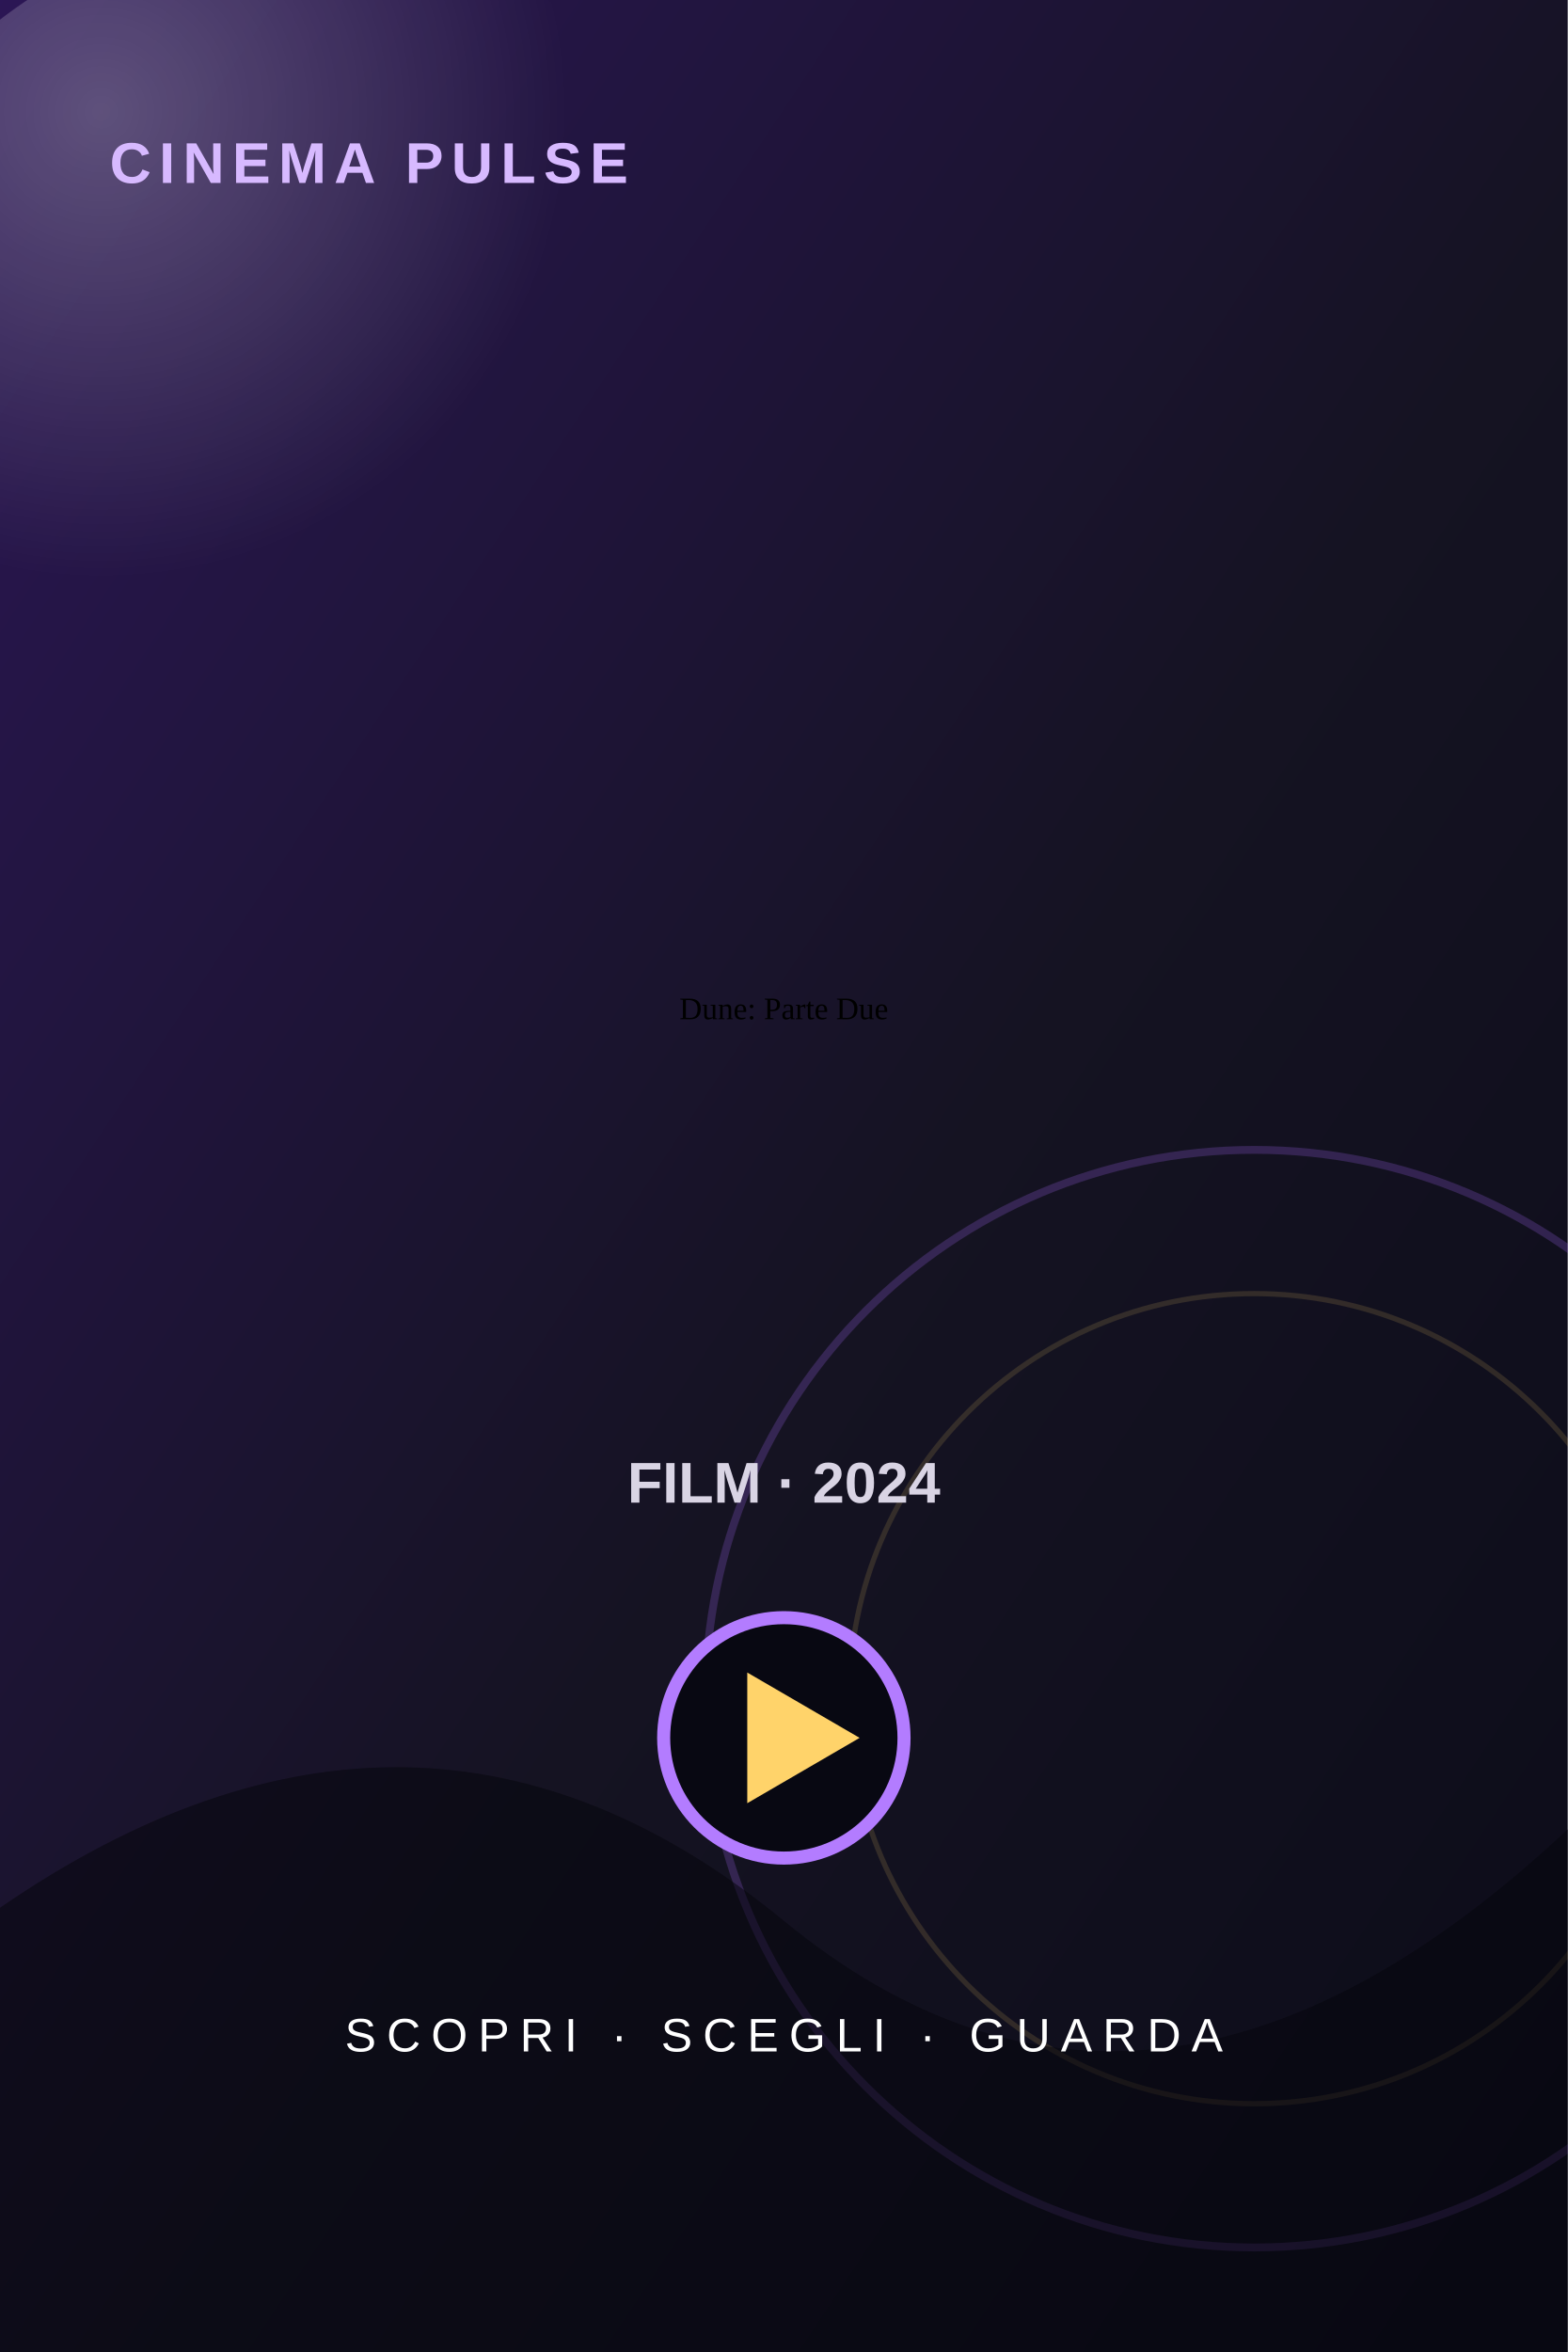
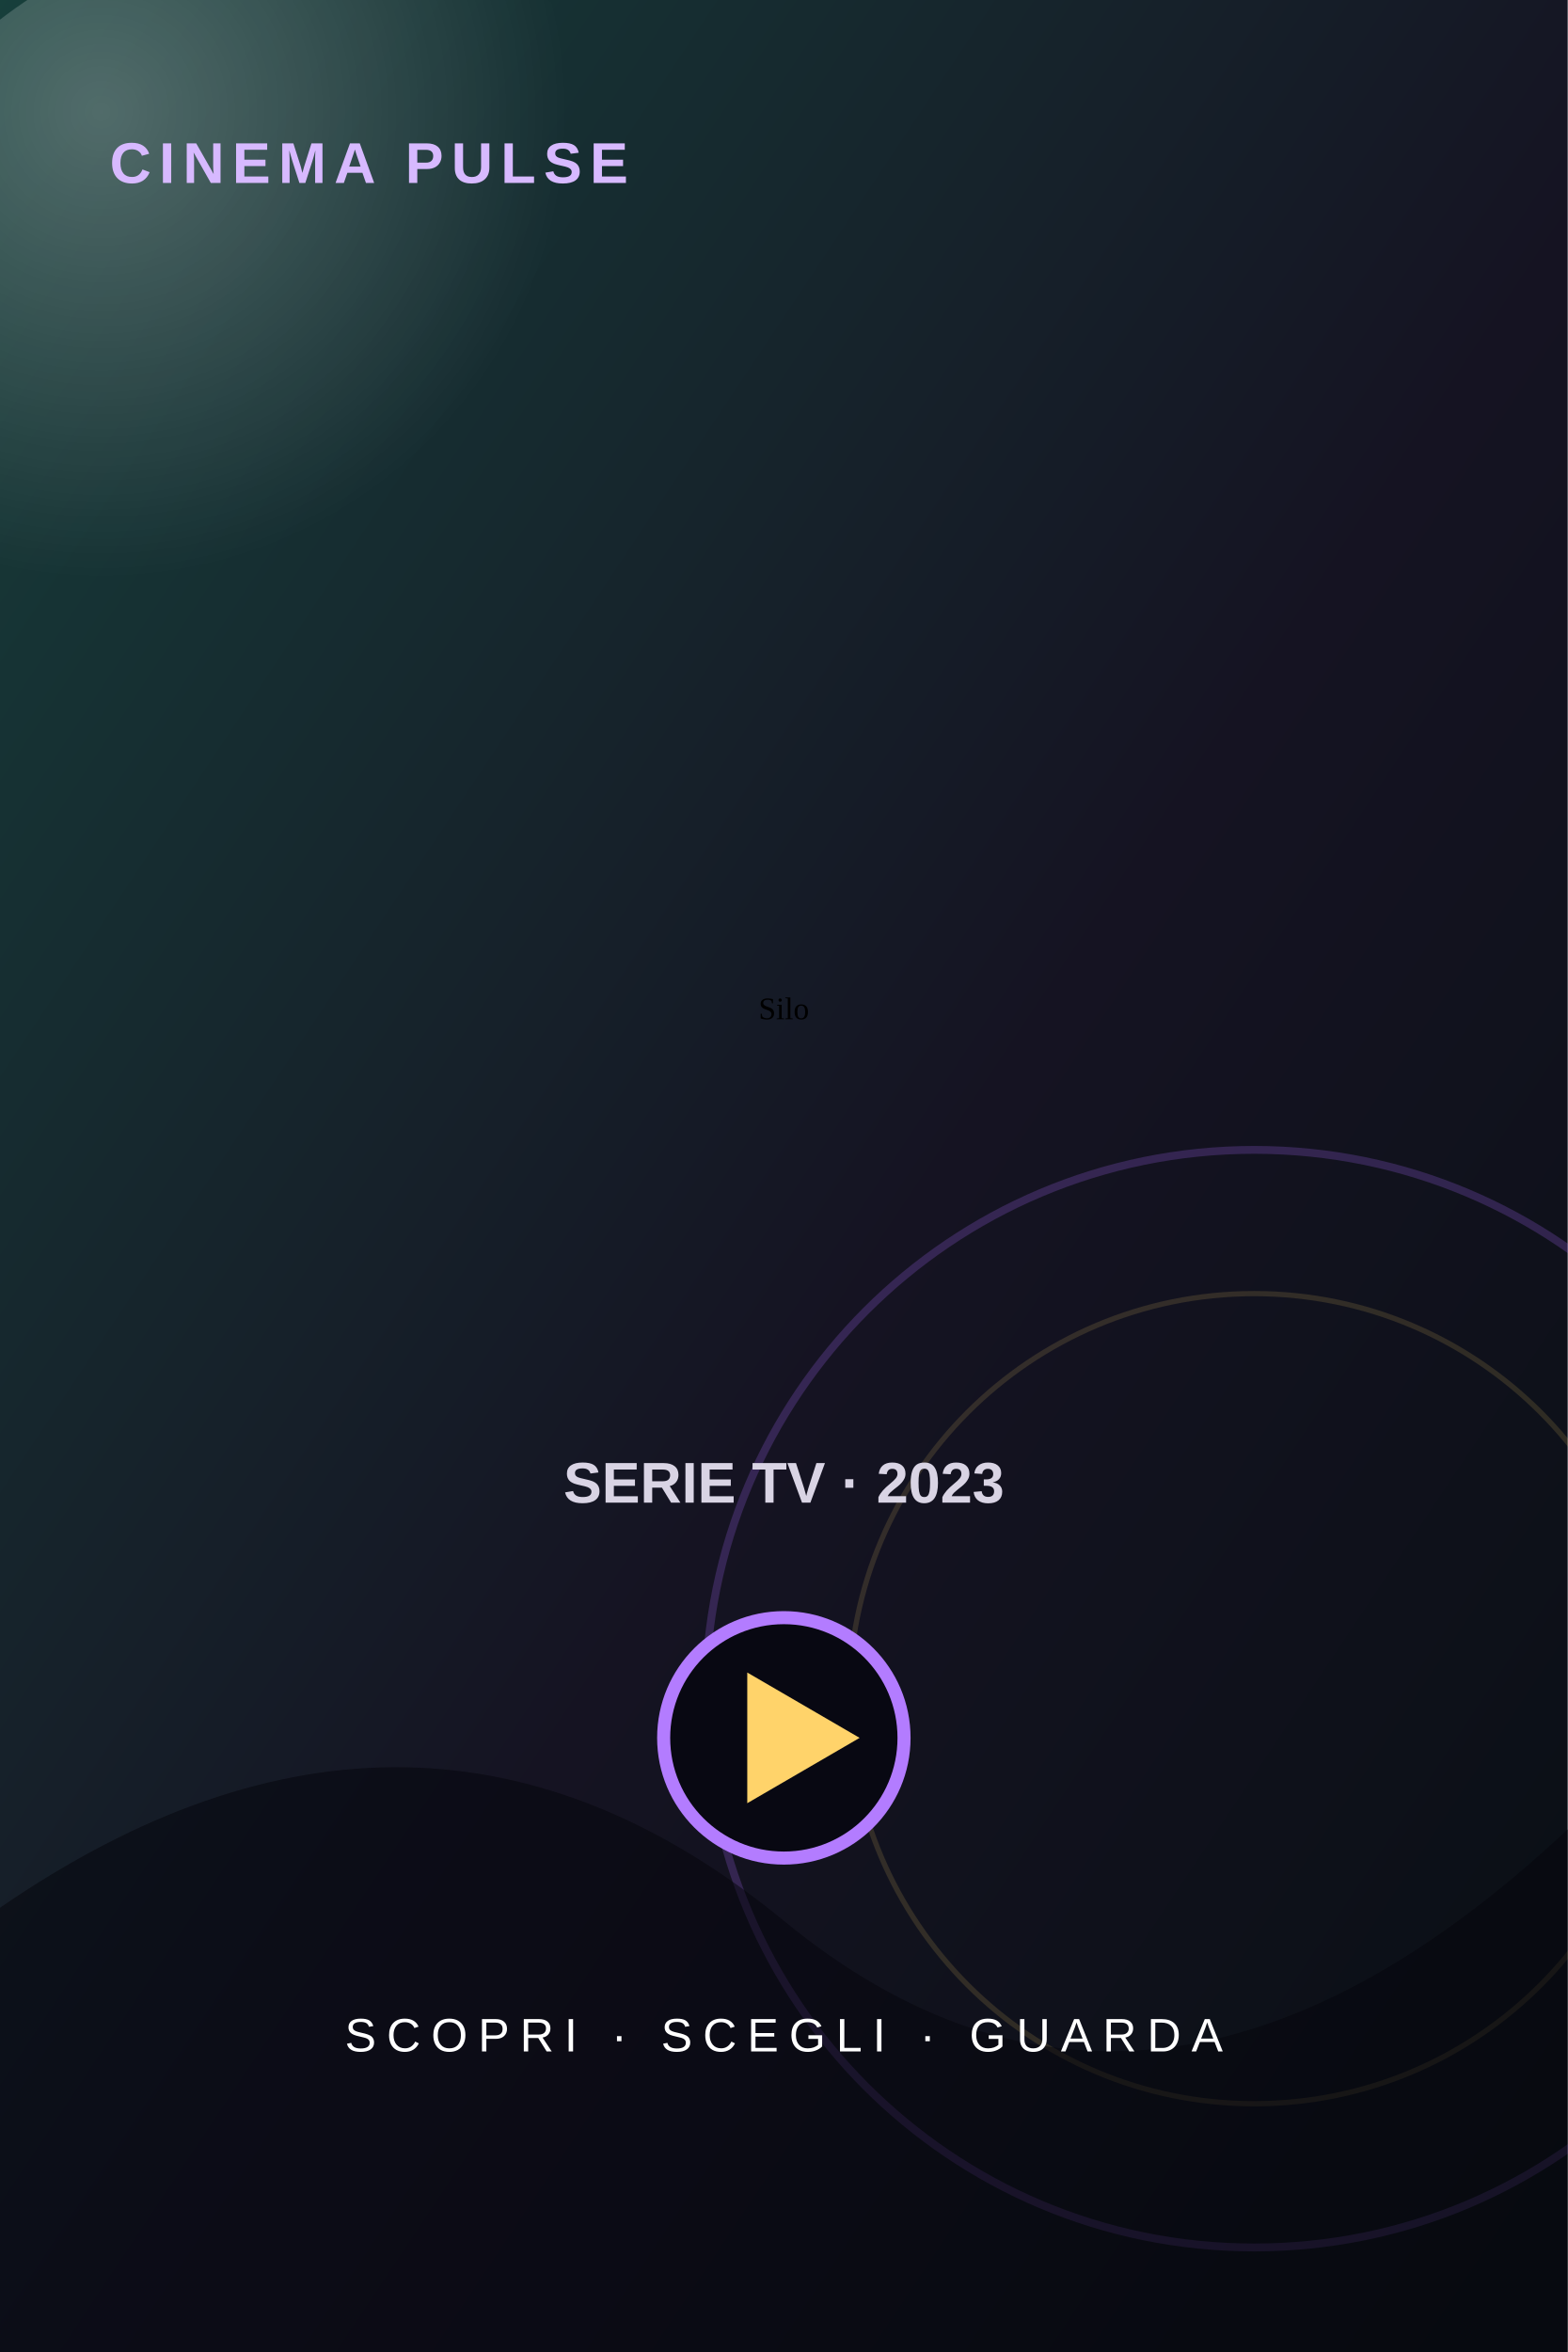
<svg xmlns="http://www.w3.org/2000/svg" viewBox="0 0 600 900">
  <defs>
    <linearGradient id="g" x1="0" y1="0" x2="1" y2="1">
-       <stop stop-color="#2b1655" />
+       <stop stop-color="#173f3b" />
      <stop offset=".55" stop-color="#151322" />
-       <stop offset="1" stop-color="#0b0b18" />
+       <stop offset="1" stop-color="#080f13" />
    </linearGradient>
    <radialGradient id="r" cx="30%" cy="20%">
      <stop stop-color="#ffffff" stop-opacity=".25" />
      <stop offset="1" stop-color="#ffffff" stop-opacity="0" />
    </radialGradient>
  </defs>
  <rect width="600" height="900" fill="url(#g)" />
  <circle cx="110" cy="150" r="180" fill="url(#r)" />
  <circle cx="480" cy="650" r="210" fill="none" stroke="#a96cff" stroke-opacity=".22" stroke-width="3" />
  <circle cx="480" cy="650" r="155" fill="none" stroke="#ffd36a" stroke-opacity=".14" stroke-width="2" />
  <path d="M0 730 Q160 620 300 735 T600 700 V900 H0Z" fill="#05050c" opacity=".55" />
  <text x="42" y="70" fill="#d7b9ff" font-family="Arial,sans-serif" font-size="22" font-weight="700" letter-spacing="3">CINEMA PULSE</text>
-   <text x="300" y="390" text-anchor="middle" class="title">Dune: Parte Due</text>
-   <text x="300" y="575" text-anchor="middle" fill="#d9d4e4" font-family="Arial,sans-serif" font-size="22" font-weight="600">FILM · 2024</text>
+   <text x="300" y="390" text-anchor="middle" class="title">Silo</text>
+   <text x="300" y="575" text-anchor="middle" fill="#d9d4e4" font-family="Arial,sans-serif" font-size="22" font-weight="600">SERIE TV · 2023</text>
  <circle cx="300" cy="665" r="46" fill="#080812" stroke="#b37cff" stroke-width="5" />
  <path d="M286 640v50l43-25z" fill="#ffd36a" />
  <text x="300" y="785" text-anchor="middle" fill="#fff" font-family="Arial,sans-serif" font-size="18" letter-spacing="4">SCOPRI · SCEGLI · GUARDA</text>
</svg>
